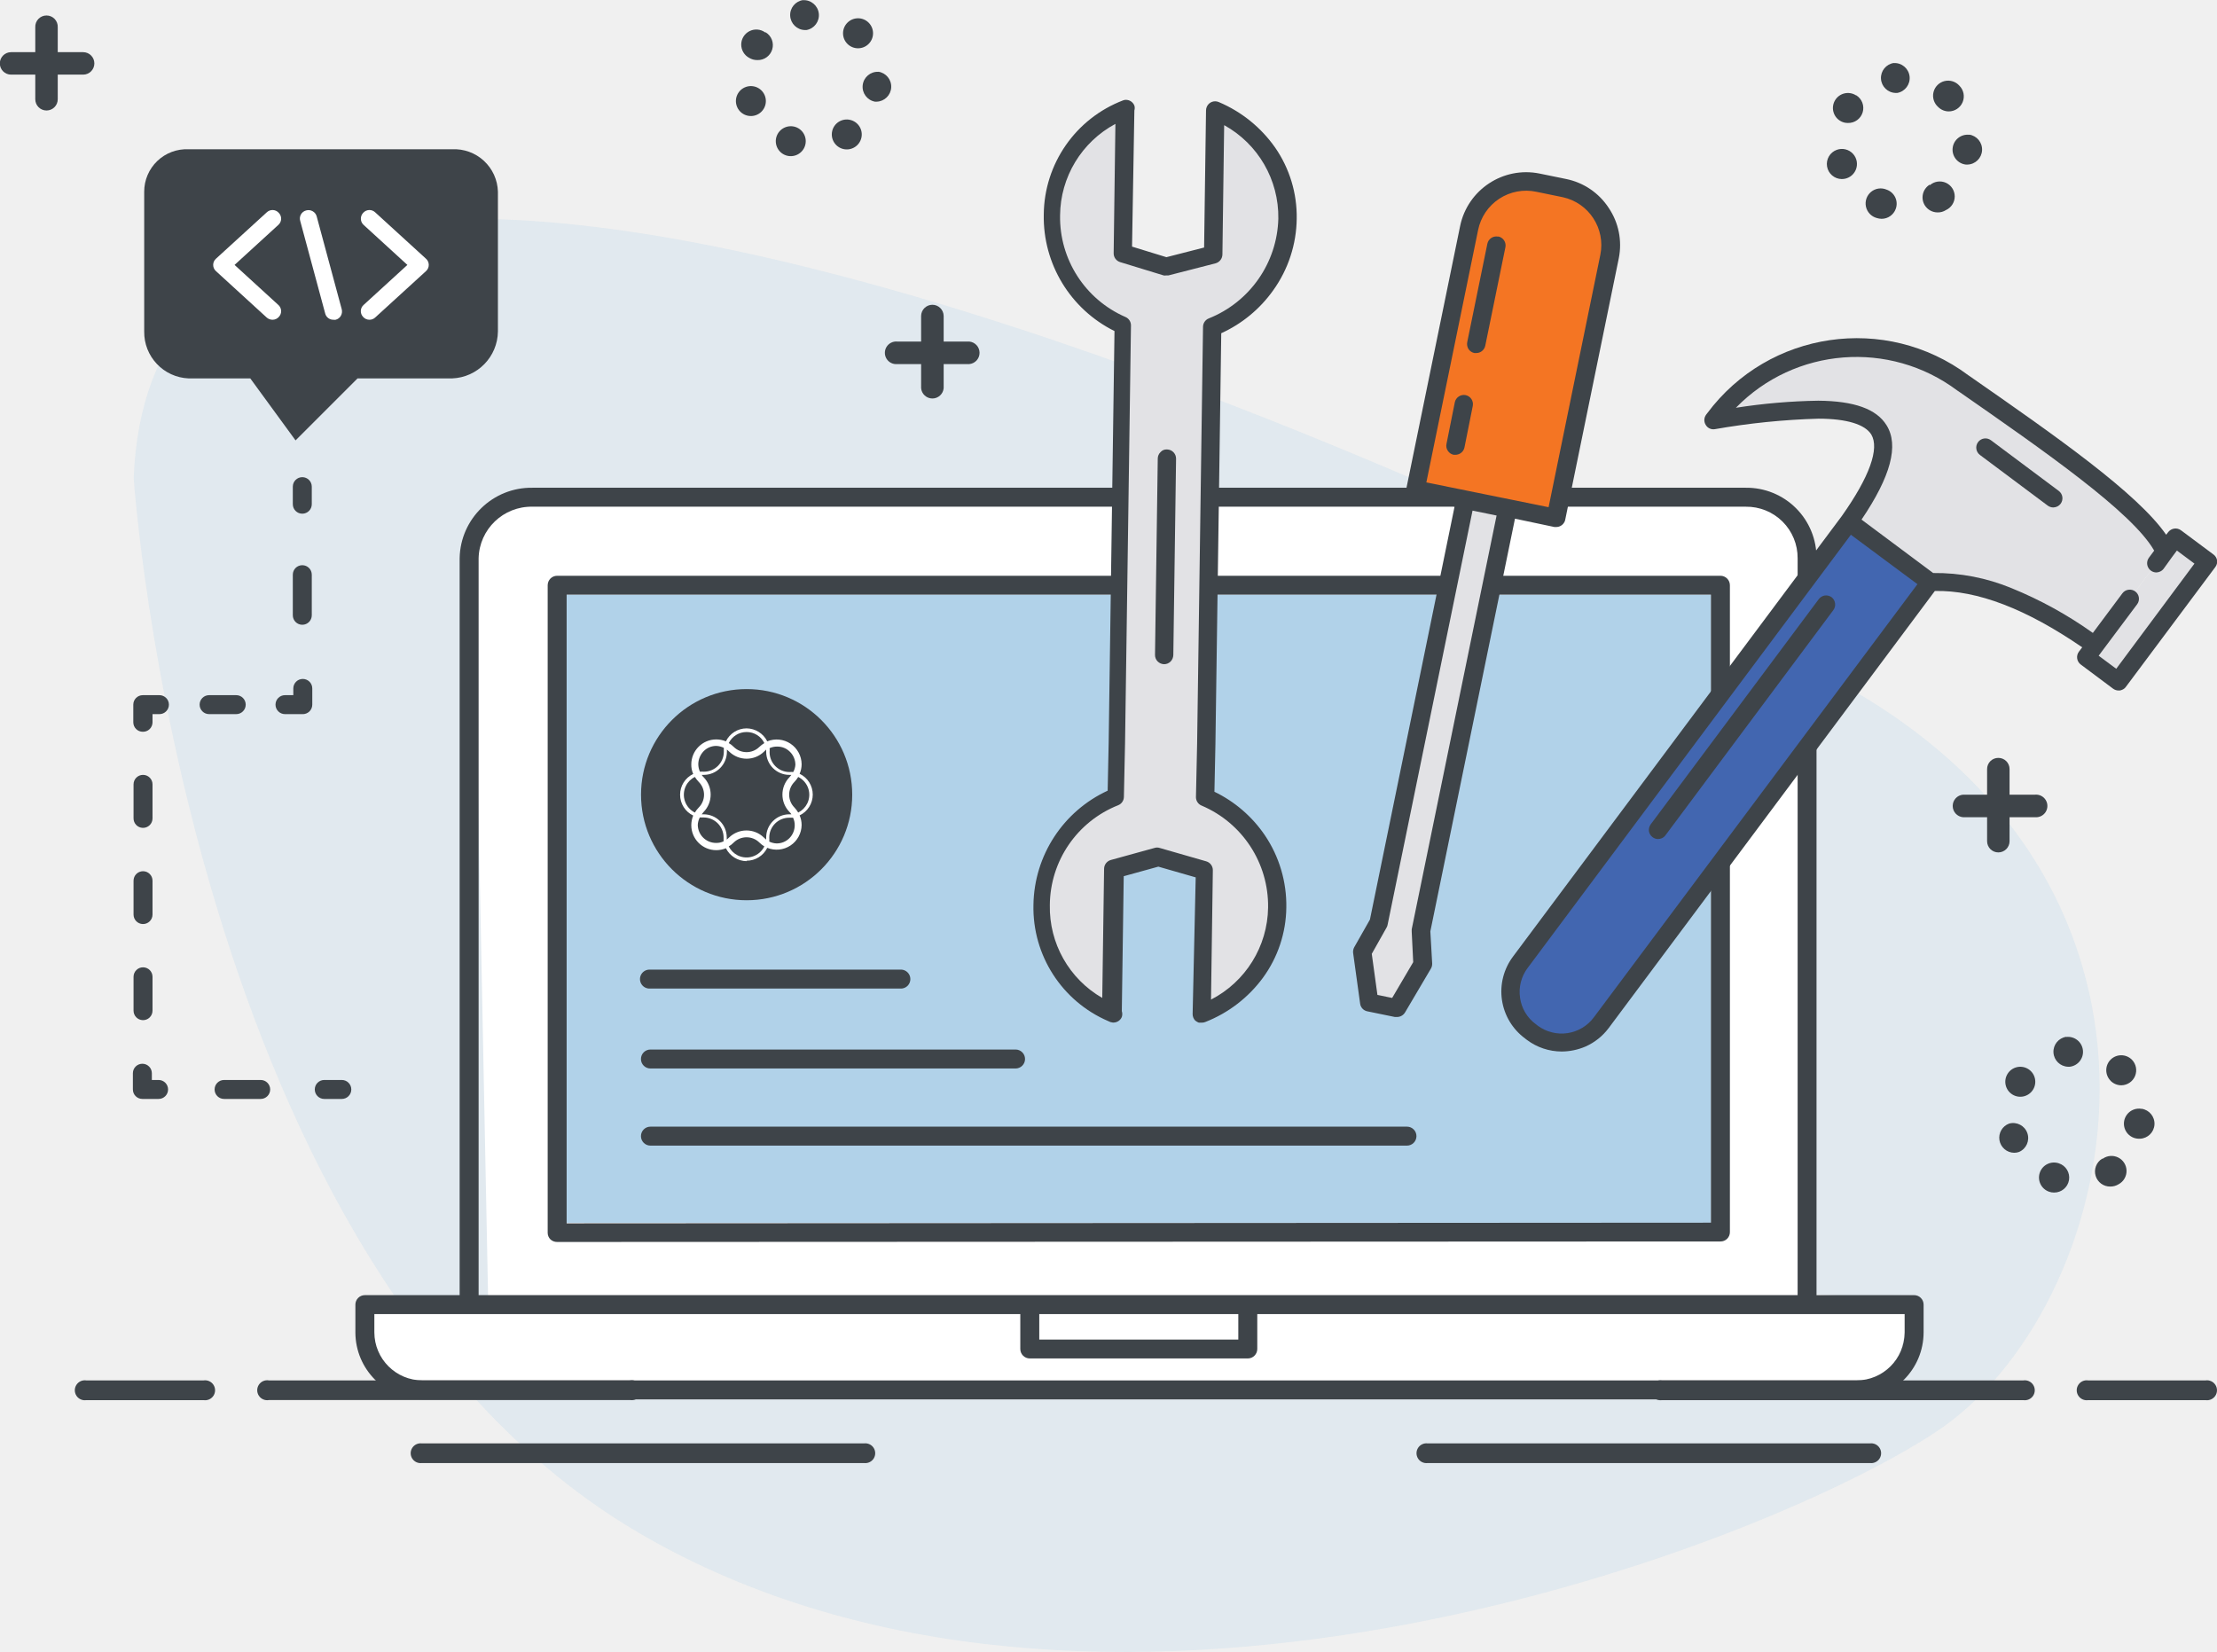
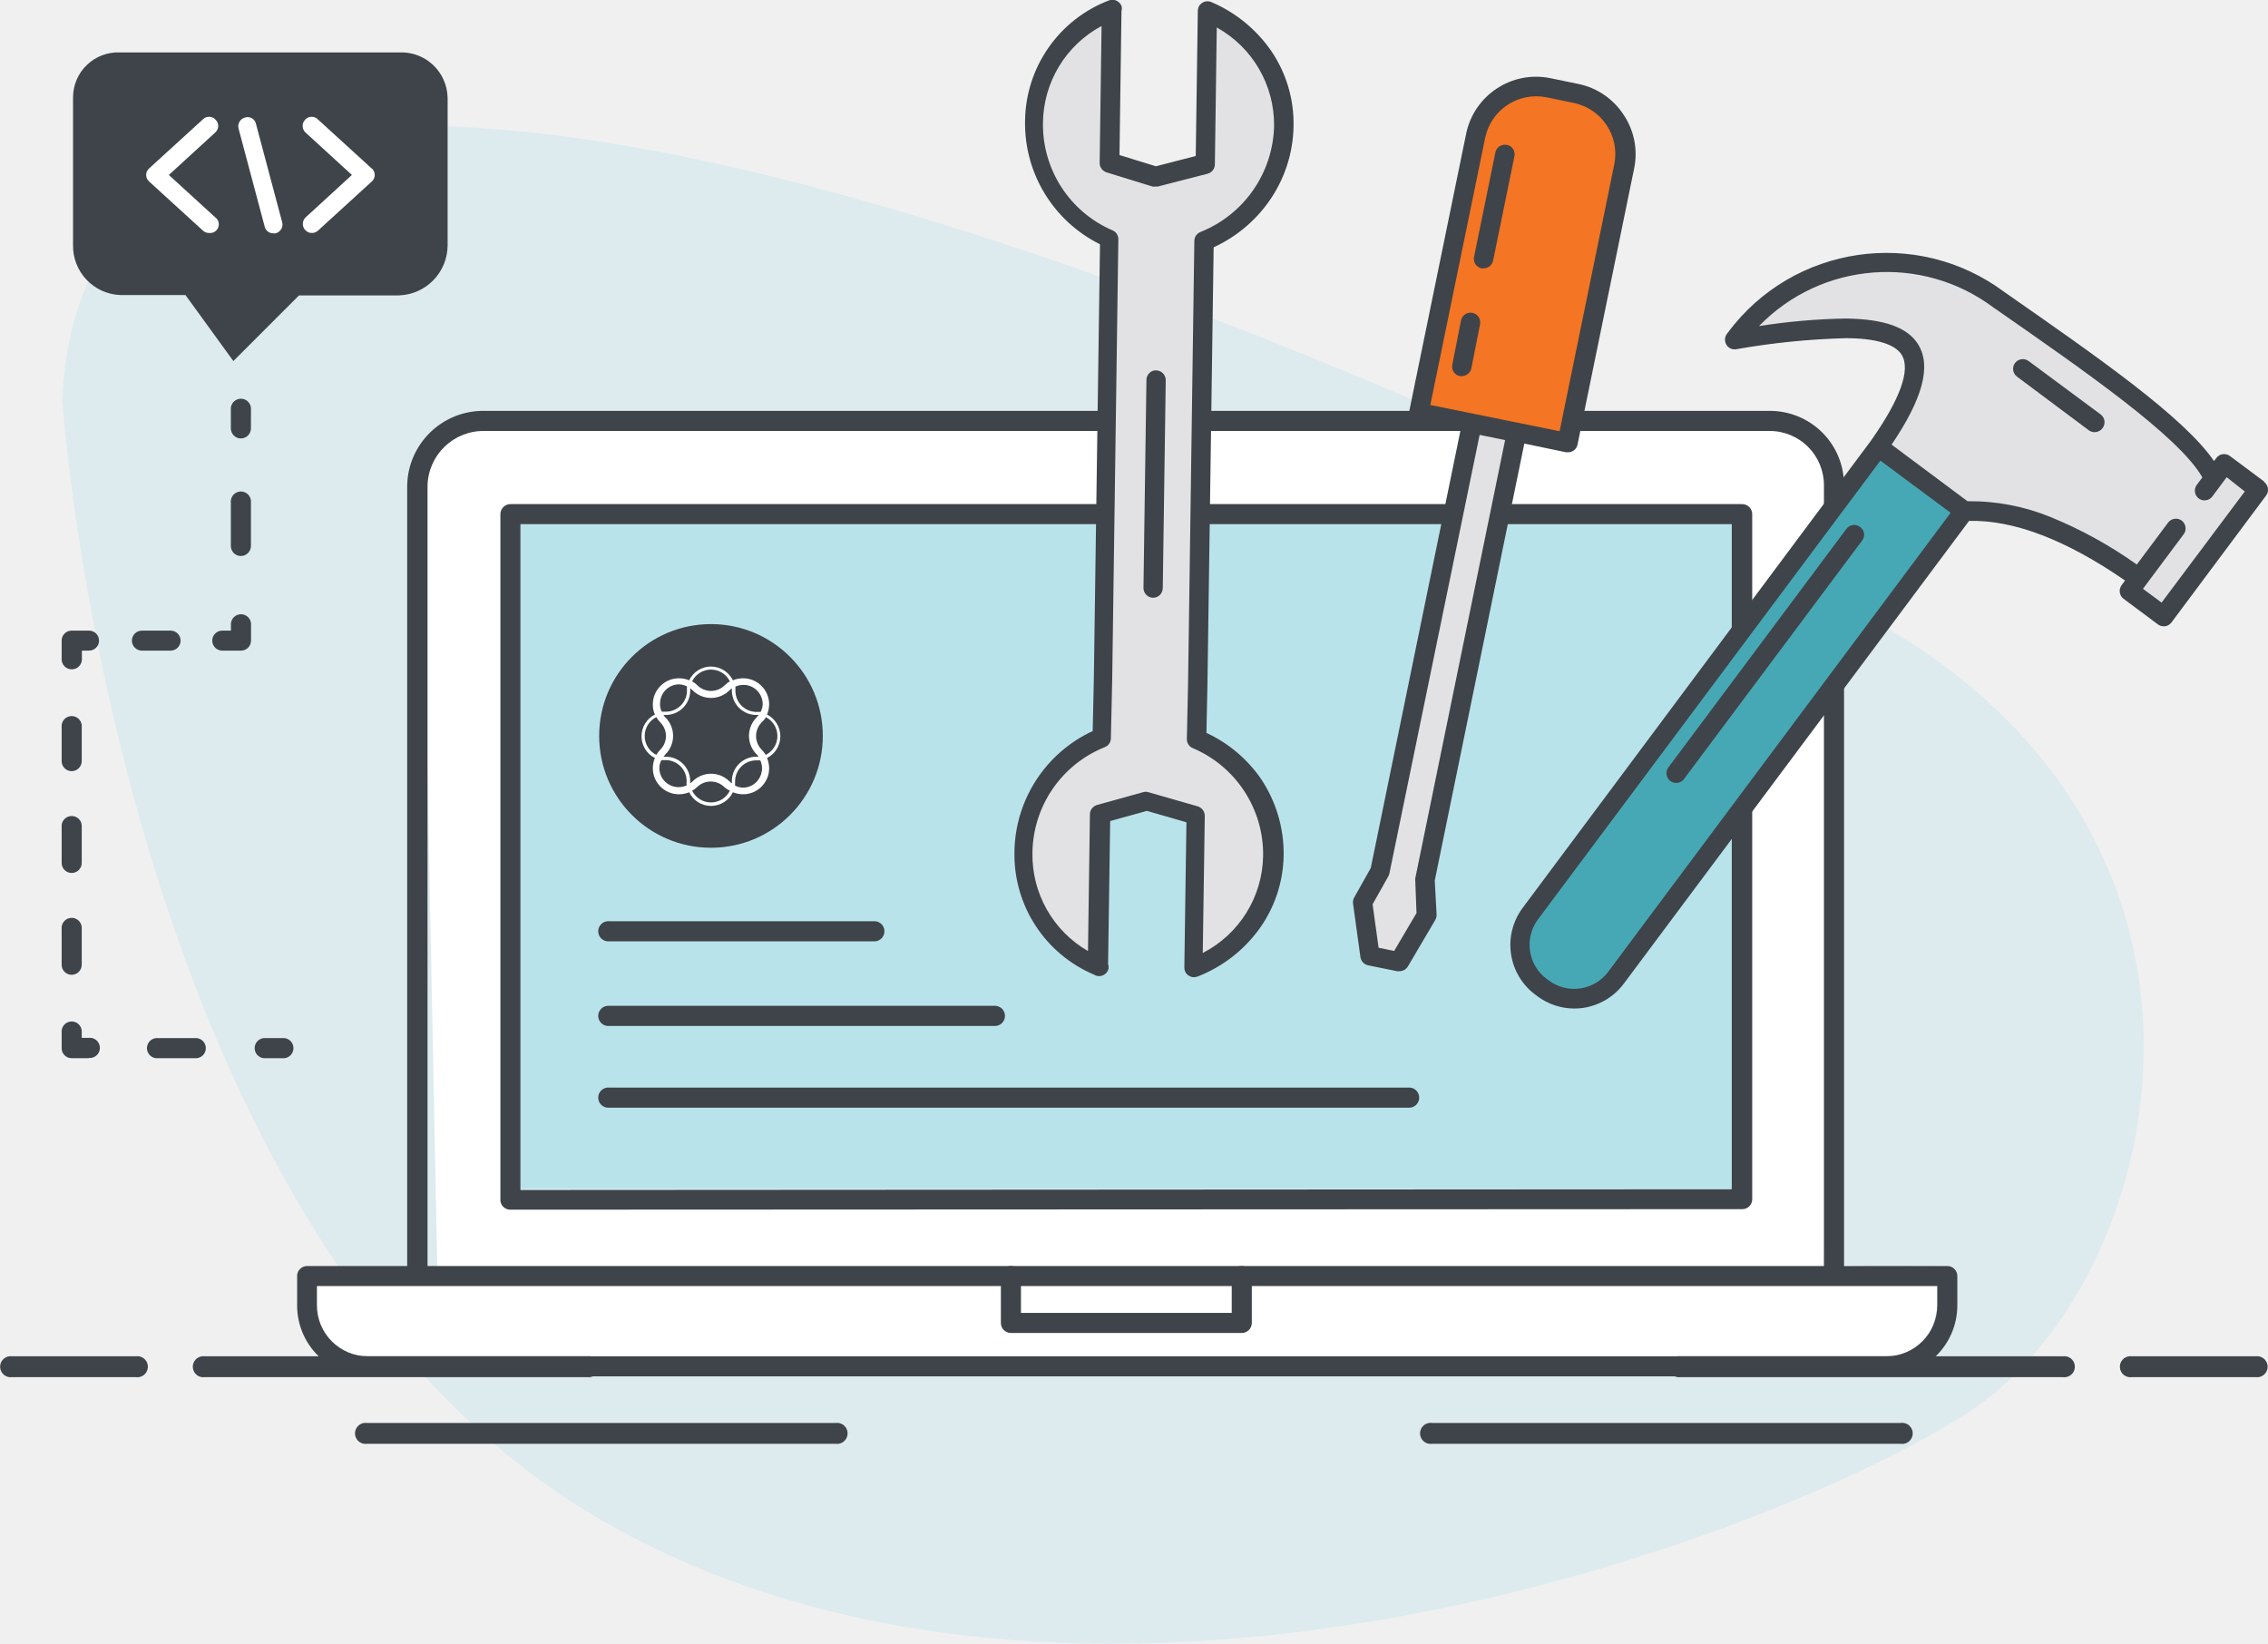
- <svg xmlns="http://www.w3.org/2000/svg" width="266.44" height="198.54" viewBox="0 0 266.44 198.54">
+ <svg xmlns="http://www.w3.org/2000/svg" width="260.84" height="189.03" viewBox="0 0 260.84 189.03">
  <defs>
-     <style>.a{opacity:0.35;}.b,.d{fill:#b1d2e9;}.b{opacity:0.7;isolation:isolate;}.c,.i{fill:#fff;}.e{fill:#3e4449;}.f{fill:#e2e2e5;}.g{fill:#f47523;}.h{fill:#4266b0;}.i{fill-rule:evenodd;}</style>
+     <style>.a{opacity:0.35;}.b{fill:#b9e3eb;}.c,.h{fill:#fff;}.d{fill:#3e4449;}.e{fill:#e2e2e5;}.f{fill:#f47523;}.g{fill:#47a8b5;}.h{fill-rule:evenodd;}</style>
  </defs>
  <g class="a">
-     <path class="b" d="M32.74,108.17S39,203.23,93.6,235.05,227,237.42,249.2,222.92s34.72-65.45-12.32-90.59S35.56,36.69,32.74,108.17Z" transform="translate(-16.67 -50.73)" />
+     <path class="b" d="M26,101.54s6.37,96.33,61.67,128.56,135.21,2.41,157.67-12.29S280.5,151.49,232.83,126,28.83,29.11,26,101.54Z" transform="translate(-18.83 -55.48)" />
  </g>
-   <polygon class="c" points="69.35 60.16 207.9 60.16 213.93 61.1 217.7 63.88 216.04 155.45 222.09 155.78 230.04 155.66 227.94 164.53 224.33 167.1 49.35 167.1 45 163.27 42.72 160.13 42.72 156.8 58.69 157.41 56.85 64.62 59.84 61.1 69.35 60.16" />
-   <rect class="d" x="68.1" y="71.48" width="137.52" height="75.48" />
-   <path class="e" d="M243.4,73.52a1.81,1.81,0,1,0-1.19,3.41,2.09,2.09,0,0,0,.59.1,1.81,1.81,0,0,0,1.71-1.22A1.79,1.79,0,0,0,243.4,73.52Z" transform="translate(-16.67 -50.73)" />
-   <path class="e" d="M237.41,68.74a1.81,1.81,0,0,0,.6,3.51,1.81,1.81,0,1,0-.6-3.51Z" transform="translate(-16.67 -50.73)" />
-   <path class="e" d="M249.61,63.6h0a1.8,1.8,0,0,0,1.26.52,1.81,1.81,0,0,0,1.28-3.09h0v0a1.81,1.81,0,1,0-2.55,2.56Z" transform="translate(-16.67 -50.73)" />
-   <path class="e" d="M239.71,62.18a1.8,1.8,0,1,0-1.91,3.06,1.71,1.71,0,0,0,.95.27,1.8,1.8,0,0,0,1-3.33Z" transform="translate(-16.67 -50.73)" />
-   <path class="e" d="M253.33,66.93a1.8,1.8,0,1,0-.4,3.58l.2,0a1.81,1.81,0,0,0,.2-3.6Z" transform="translate(-16.67 -50.73)" />
-   <path class="e" d="M248.57,72.93a1.8,1.8,0,0,0-.57,2.49,1.82,1.82,0,0,0,1.53.84,1.76,1.76,0,0,0,1-.28,1.8,1.8,0,1,0-1.92-3Z" transform="translate(-16.67 -50.73)" />
-   <path class="e" d="M244.27,58.3a1.81,1.81,0,0,0,.21,3.6h.2a1.81,1.81,0,0,0-.41-3.59Z" transform="translate(-16.67 -50.73)" />
-   <path class="e" d="M108.62,54.62a1.81,1.81,0,1,0-1.92,3.06,1.86,1.86,0,0,0,1,.27,1.8,1.8,0,0,0,1-3.33Z" transform="translate(-16.67 -50.73)" />
-   <path class="e" d="M106.31,61.18a1.8,1.8,0,1,0,2.3,1.1A1.8,1.8,0,0,0,106.31,61.18Z" transform="translate(-16.67 -50.73)" />
-   <path class="e" d="M118.51,56h0a1.8,1.8,0,0,0,2.56-2.54v0h0A1.8,1.8,0,1,0,118.51,56Z" transform="translate(-16.67 -50.73)" />
-   <path class="e" d="M113.18,50.74a1.81,1.81,0,0,0,.2,3.6h.21a1.81,1.81,0,0,0-.41-3.59Z" transform="translate(-16.67 -50.73)" />
-   <path class="e" d="M112.3,66a1.81,1.81,0,0,0-2.3,1.12A1.8,1.8,0,1,0,112.3,66Z" transform="translate(-16.67 -50.73)" />
-   <path class="e" d="M117.47,65.37a1.8,1.8,0,1,0,2.49.56A1.81,1.81,0,0,0,117.47,65.37Z" transform="translate(-16.67 -50.73)" />
-   <path class="e" d="M122.23,59.36a1.81,1.81,0,0,0-.4,3.59h.2a1.81,1.81,0,0,0,.2-3.6Z" transform="translate(-16.67 -50.73)" />
-   <path class="e" d="M260.43,179.22a1.8,1.8,0,1,0-1.92,3.05,1.8,1.8,0,1,0,1.92-3.05Z" transform="translate(-16.67 -50.73)" />
-   <path class="e" d="M258.13,185.77a1.81,1.81,0,0,0,.6,3.51,1.7,1.7,0,0,0,.59-.1,1.81,1.81,0,0,0-1.19-3.41Z" transform="translate(-16.67 -50.73)" />
-   <path class="e" d="M274.05,184a1.81,1.81,0,1,0-.4,3.59h.2a1.81,1.81,0,0,0,.2-3.6Z" transform="translate(-16.67 -50.73)" />
-   <path class="e" d="M270.33,180.64h0a1.82,1.82,0,0,0,1.28.53,1.81,1.81,0,0,0,1.27-3.08h0a1.81,1.81,0,0,0-2.56,0,1.8,1.8,0,0,0,0,2.53Z" transform="translate(-16.67 -50.73)" />
-   <path class="e" d="M269.29,190a1.81,1.81,0,0,0,1,3.34,1.87,1.87,0,0,0,1-.28,1.81,1.81,0,1,0-1.92-3.06Z" transform="translate(-16.67 -50.73)" />
-   <path class="e" d="M265,175.34a1.81,1.81,0,0,0,.21,3.6l.2,0h0a1.8,1.8,0,1,0-.41-3.58Z" transform="translate(-16.67 -50.73)" />
-   <path class="e" d="M264.11,190.55a1.8,1.8,0,0,0-1.18,3.41,1.7,1.7,0,0,0,.59.1,1.8,1.8,0,0,0,.59-3.51Z" transform="translate(-16.67 -50.73)" />
-   <path class="e" d="M128.73,87.36a1.36,1.36,0,0,0-1.36,1.35v8.67a1.36,1.36,0,0,0,2.71,0V88.71A1.36,1.36,0,0,0,128.73,87.36Z" transform="translate(-16.67 -50.73)" />
-   <path class="e" d="M133.15,91.78h-8.66a1.36,1.36,0,1,0,0,2.71h8.66a1.36,1.36,0,0,0,0-2.71Z" transform="translate(-16.67 -50.73)" />
-   <path class="e" d="M22.26,52.59A1.35,1.35,0,0,0,20.91,54v8.66a1.35,1.35,0,1,0,2.7,0V54A1.35,1.35,0,0,0,22.26,52.59Z" transform="translate(-16.67 -50.73)" />
-   <path class="e" d="M26.68,57H18a1.35,1.35,0,0,0,0,2.7h8.66a1.35,1.35,0,1,0,0-2.7Z" transform="translate(-16.67 -50.73)" />
-   <path class="e" d="M256.83,141.82a1.34,1.34,0,0,0-1.35,1.35v8.66a1.35,1.35,0,1,0,2.7,0v-8.66A1.34,1.34,0,0,0,256.83,141.82Z" transform="translate(-16.67 -50.73)" />
-   <path class="e" d="M261.25,146.24h-8.66a1.36,1.36,0,0,0,0,2.71h8.66a1.36,1.36,0,1,0,0-2.71Z" transform="translate(-16.67 -50.73)" />
-   <path class="e" d="M71,68.67H39.33A5.1,5.1,0,0,0,34,73.77V90.56a5.57,5.57,0,0,0,5.34,5.65h7.41l5.44,7.45,7.45-7.45H71a5.72,5.72,0,0,0,5.51-5.65V73.77A5.25,5.25,0,0,0,71,68.67Z" transform="translate(-16.67 -50.73)" />
-   <path class="e" d="M239.78,218.92H67.45a8.07,8.07,0,0,1-8.07-8.06v-3.33a1.14,1.14,0,0,1,1.14-1.14H246.71a1.14,1.14,0,0,1,1.14,1.14v3.33A8.07,8.07,0,0,1,239.78,218.92ZM61.66,208.67v2.19a5.79,5.79,0,0,0,5.79,5.78H239.78a5.79,5.79,0,0,0,5.79-5.78v-2.19Z" transform="translate(-16.67 -50.73)" />
-   <path class="e" d="M166.63,214h-26.2a1.14,1.14,0,0,1-1.14-1.13v-5.21a1.14,1.14,0,1,1,2.28,0v4.07h23.92v-4.07a1.14,1.14,0,1,1,2.28,0v5.21A1.14,1.14,0,0,1,166.63,214Z" transform="translate(-16.67 -50.73)" />
-   <path class="e" d="M73.05,208.14A1.14,1.14,0,0,1,71.91,207V117.83a8.63,8.63,0,0,1,8.76-8.48h145.8a8.41,8.41,0,0,1,8.51,8.48v88.35a1.14,1.14,0,1,1-2.27,0V117.83a6.15,6.15,0,0,0-6.24-6.2H80.67a6.35,6.35,0,0,0-6.48,6.2V207A1.14,1.14,0,0,1,73.05,208.14Z" transform="translate(-16.67 -50.73)" />
-   <path class="e" d="M83.63,200a1.16,1.16,0,0,1-.81-.31,1.11,1.11,0,0,1-.33-.79V121.07a1.14,1.14,0,0,1,1.14-1.14h139.8a1.14,1.14,0,0,1,1.14,1.14v77.75a1.12,1.12,0,0,1-1.14,1.12L83.63,200Zm1.14-77.8v75.56l137.52-.08V122.2Z" transform="translate(-16.67 -50.73)" />
-   <path class="c" d="M67.85,81.81l-6.09-5.56a1,1,0,0,0-1.45.07,1,1,0,0,0-.27.74,1,1,0,0,0,.34.71l5.25,4.8-5.25,4.8a1,1,0,0,0-.07,1.45,1,1,0,0,0,.76.34,1,1,0,0,0,.69-.27l6.09-5.56a1,1,0,0,0,0-1.52Z" transform="translate(-16.67 -50.73)" />
-   <path class="c" d="M50.18,76.32a1,1,0,0,0-1.45-.07l-6.09,5.56a1,1,0,0,0,0,1.52l6.08,5.56a1.06,1.06,0,0,0,.7.27,1,1,0,0,0,.76-.34,1,1,0,0,0-.07-1.45l-5.25-4.8,5.25-4.8A1,1,0,0,0,50.18,76.32Z" transform="translate(-16.67 -50.73)" />
-   <path class="c" d="M54.73,76.74a1,1,0,0,0-.48-.62,1,1,0,0,0-.78-.1,1,1,0,0,0-.72,1.26l3,11.12a1,1,0,0,0,1,.76.75.75,0,0,0,.26,0,1,1,0,0,0,.63-.48,1.06,1.06,0,0,0,.1-.78Z" transform="translate(-16.67 -50.73)" />
-   <path class="e" d="M57.75,182.81H55.64a1.14,1.14,0,1,1,0-2.28h2.11a1.14,1.14,0,1,1,0,2.28Z" transform="translate(-16.67 -50.73)" />
-   <path class="e" d="M48,182.81h-4.4a1.14,1.14,0,0,1,0-2.28H48a1.14,1.14,0,0,1,0,2.28Z" transform="translate(-16.67 -50.73)" />
-   <path class="e" d="M35.78,182.81h-2a1.14,1.14,0,0,1-1.14-1.14v-1.95a1.14,1.14,0,0,1,2.28,0v.81h.81a1.14,1.14,0,0,1,0,2.28Z" transform="translate(-16.67 -50.73)" />
-   <path class="e" d="M33.83,150.23A1.14,1.14,0,0,0,35,149.09V145a1.14,1.14,0,1,0-2.28,0v4.07A1.14,1.14,0,0,0,33.83,150.23Z" transform="translate(-16.67 -50.73)" />
-   <path class="e" d="M33.83,173.34A1.14,1.14,0,0,0,35,172.2v-4.07a1.14,1.14,0,0,0-2.28,0v4.07A1.14,1.14,0,0,0,33.83,173.34Z" transform="translate(-16.67 -50.73)" />
-   <path class="e" d="M33.83,161.79A1.14,1.14,0,0,0,35,160.65v-4.07a1.14,1.14,0,1,0-2.28,0v4.07A1.14,1.14,0,0,0,33.83,161.79Z" transform="translate(-16.67 -50.73)" />
-   <path class="e" d="M33.83,138.68a1.14,1.14,0,0,1-1.14-1.14v-2.12a1.14,1.14,0,0,1,1.14-1.14h2a1.14,1.14,0,1,1,0,2.28H35v1A1.14,1.14,0,0,1,33.83,138.68Z" transform="translate(-16.67 -50.73)" />
-   <path class="e" d="M45.06,136.56H41.8a1.14,1.14,0,1,1,0-2.28h3.26a1.14,1.14,0,1,1,0,2.28Z" transform="translate(-16.67 -50.73)" />
-   <path class="e" d="M53,136.56H50.92a1.14,1.14,0,1,1,0-2.28h1v-.81a1.14,1.14,0,0,1,2.28,0v1.95A1.14,1.14,0,0,1,53,136.56Z" transform="translate(-16.67 -50.73)" />
-   <path class="e" d="M53,125.82a1.14,1.14,0,0,1-1.14-1.14V119.8a1.14,1.14,0,1,1,2.28,0v4.88A1.14,1.14,0,0,1,53,125.82Z" transform="translate(-16.67 -50.73)" />
-   <path class="e" d="M53,112.47a1.14,1.14,0,0,1-1.14-1.14v-2.11a1.14,1.14,0,0,1,2.28,0v2.11A1.14,1.14,0,0,1,53,112.47Z" transform="translate(-16.67 -50.73)" />
-   <polygon class="f" points="133.5 121.73 133.5 121.7 133.5 121.7 133.5 121.73" />
-   <path class="f" d="M150.25,172.46l-.05-1.81,0,1.78Z" transform="translate(-16.67 -50.73)" />
-   <polygon class="f" points="133.5 121.7 133.5 121.7 133.53 119.92 133.24 110.56 133.5 121.7" />
-   <path class="f" d="M171.38,77a14,14,0,0,0-8.7-13h0l-.25,17.32-5.64,1.45-5.22-1.61.24-17.3a13.77,13.77,0,0,0-8.87,12.73,14.17,14.17,0,0,0,8.51,13.23L150.73,140h.05l-.15,6.51a14.21,14.21,0,0,0-8.91,13,13.76,13.76,0,0,0,8.45,13l-.26-11.14.29,9.36.21-15.52,5.27-1.45,5.6,1.61L161,172.62h.09a14,14,0,0,0,9-12.75,14.3,14.3,0,0,0-8.66-13.29l.14-6.45h0L162.3,90A14.34,14.34,0,0,0,171.38,77Z" transform="translate(-16.67 -50.73)" />
-   <path class="f" d="M151.8,63.82v0l.06,0Z" transform="translate(-16.67 -50.73)" />
-   <path class="e" d="M162.62,145.89l.12-5.71v0l.7-49.4a15.58,15.58,0,0,0,6.24-5.15A15.07,15.07,0,0,0,172.51,77a14.59,14.59,0,0,0-2.59-8.53A15.76,15.76,0,0,0,163.15,63a1.09,1.09,0,0,0-1.45.57,1.11,1.11,0,0,0-.09.43h0l-.23,16.48-4.53,1.16-4.13-1.27L153,64a1,1,0,0,0,0-.58,1.09,1.09,0,0,0-1-.69h0a.83.83,0,0,0-.35.06h0l0,0a14.82,14.82,0,0,0-9.54,13.73,15.3,15.3,0,0,0,8.5,14l-.7,49.46h0l-.12,5.78a15.36,15.36,0,0,0-8.92,13.7,14.84,14.84,0,0,0,9,14,1.31,1.31,0,0,0,.54.17h.08a1.09,1.09,0,0,0,1-.67,1.13,1.13,0,0,0,0-.7l.23-16.22,4.16-1.15,4.49,1.29L160,172.6a1.14,1.14,0,0,0,.31.79l.19.13h0a1.15,1.15,0,0,0,.25.12.8.8,0,0,0,.21,0l.11,0h.05a1,1,0,0,0,.41-.08,15.71,15.71,0,0,0,6.91-5.3,14.57,14.57,0,0,0,2.82-8.45,15.08,15.08,0,0,0-2.57-8.68A15.43,15.43,0,0,0,162.62,145.89Zm-.41,25,.22-15.57a1.1,1.1,0,0,0-.8-1.07l-5.6-1.61a1,1,0,0,0-.6,0l-5.26,1.45a1.11,1.11,0,0,0-.81,1.05l-.22,15.53a12.57,12.57,0,0,1-6.3-11.16,13,13,0,0,1,8.21-12,1.09,1.09,0,0,0,.69-1l.14-6.5v0h0l.71-50.18a1.09,1.09,0,0,0-.66-1,13.08,13.08,0,0,1-7.86-12.21,12.59,12.59,0,0,1,6.65-11l-.21,15.54a1.1,1.1,0,0,0,.77,1.07l5.23,1.6a.7.7,0,0,0,.32,0,1.18,1.18,0,0,0,.27,0l5.65-1.45a1.12,1.12,0,0,0,.83-1.06l.21-15.55A12.61,12.61,0,0,1,170.3,77a13.28,13.28,0,0,1-8.36,12,1.1,1.1,0,0,0-.69,1l-.71,50.12h0l-.14,6.43a1.1,1.1,0,0,0,.67,1,13.1,13.1,0,0,1,8,12.25A12.64,12.64,0,0,1,162.21,170.87Z" transform="translate(-16.67 -50.73)" />
-   <path class="e" d="M156.93,104.75h0a.94.94,0,0,0-.78.31,1.08,1.08,0,0,0-.34.77l-.33,23.61a1.09,1.09,0,0,0,.31.78,1.14,1.14,0,0,0,.78.34h0a1.11,1.11,0,0,0,.77-.31,1.16,1.16,0,0,0,.34-.78l.33-23.61A1.1,1.1,0,0,0,156.93,104.75Z" transform="translate(-16.67 -50.73)" />
-   <path class="g" d="M201.43,72.67a7,7,0,0,0-8.25,5.44l-6.44,31.43L203.6,113,210,81.57a7,7,0,0,0-5.44-8.25Z" transform="translate(-16.67 -50.73)" />
-   <polygon class="f" points="165.64 110.91 163.67 114.39 164.5 120.47 167.82 121.15 170.92 115.88 170.7 111.89 181.09 61.2 176.04 60.16 165.64 110.91" />
-   <path class="e" d="M210,75.71a8,8,0,0,0-5.13-3.47l-3.17-.65a8.11,8.11,0,0,0-9.55,6.3l-6.44,31.43a1,1,0,0,0,.16.82,1.09,1.09,0,0,0,.69.48l4.92,1-10.17,49.63-1.89,3.33a1.17,1.17,0,0,0-.13.69l.84,6.08a1.08,1.08,0,0,0,.87.93l3.31.68a.78.78,0,0,0,.22,0,1.13,1.13,0,0,0,1-.55l3.11-5.27a1.12,1.12,0,0,0,.15-.62l-.22-3.85,10.17-49.6,4.74,1,.23,0a1.1,1.1,0,0,0,.92-.51.85.85,0,0,0,.15-.37l6.44-31.43A8,8,0,0,0,210,75.71Zm-21.91,33,6.22-30.34a5.89,5.89,0,0,1,7-4.59l3.17.65A5.89,5.89,0,0,1,209,81.35l-6.22,30.34Zm-1.58,57.66-2.53,4.3-1.77-.36-.68-4.94,1.78-3.16a1,1,0,0,0,.12-.32l10.21-49.79,2.89.59-10.2,49.73a2.83,2.83,0,0,0,0,.29Z" transform="translate(-16.67 -50.73)" />
-   <path class="e" d="M196.72,79.17a1.1,1.1,0,0,0-1.3.86L193,91.86a1.15,1.15,0,0,0,.16.83,1.1,1.1,0,0,0,.7.47.86.86,0,0,0,.22,0,1.09,1.09,0,0,0,.93-.5,1.06,1.06,0,0,0,.16-.38l2.42-11.83a1.1,1.1,0,0,0-.86-1.3Z" transform="translate(-16.67 -50.73)" />
-   <path class="e" d="M192.82,98.22a1.1,1.1,0,0,0-.83.16,1.09,1.09,0,0,0-.48.7l-1,5a1.06,1.06,0,0,0,.16.83,1.09,1.09,0,0,0,.7.48l.22,0a1.13,1.13,0,0,0,.93-.51,1.2,1.2,0,0,0,.15-.37l1-5A1.11,1.11,0,0,0,192.82,98.22Z" transform="translate(-16.67 -50.73)" />
-   <path class="h" d="M199.37,166.39a5.93,5.93,0,0,0,1.21,8.3l.23.18a5.94,5.94,0,0,0,8.3-1.21l39.52-53-9.74-7.27Z" transform="translate(-16.67 -50.73)" />
-   <path class="f" d="M222.71,101.09l-.13.17c14.59-2.27,27.2-3.17,16.31,12.17l9.74,7.27c5.93-.33,12.59,2.42,19.83,7.61L276.88,117c-2.16-4.87-13.27-12.58-24.34-20.27A21.31,21.31,0,0,0,222.71,101.09Z" transform="translate(-16.67 -50.73)" />
-   <polygon class="f" points="260.19 66.33 251.8 77.57 250.71 79.03 254.59 81.92 265.34 67.52 261.46 64.62 260.19 66.33" />
-   <path class="e" d="M282.67,117.36l-3.88-2.89h0a1.1,1.1,0,0,0-.82-.21,1.13,1.13,0,0,0-.73.43L277,115c-3.46-5-13.26-11.86-23.6-19.05l-.19-.13a22.41,22.41,0,0,0-31.36,4.57l-.13.17a1.09,1.09,0,0,0-.06,1.23,1.06,1.06,0,0,0,1.11.52,86.11,86.11,0,0,1,12.44-1.26c3.4,0,5.6.69,6.35,1.9,1,1.68-.19,5.07-3.54,9.8l-39.51,52.94a7,7,0,0,0,1.43,9.84l.23.18a7,7,0,0,0,4.19,1.4,7.38,7.38,0,0,0,2.86-.6,7.06,7.06,0,0,0,2.79-2.23l39.19-52.52c5.08-.12,11,2.16,17.71,6.77l-.4.53a1.1,1.1,0,0,0,.23,1.54l3.88,2.9a1.11,1.11,0,0,0,.66.22h.15a1.4,1.4,0,0,0,.29-.09,1,1,0,0,0,.44-.35l10.75-14.4a1.1,1.1,0,0,0,.21-.82A1.13,1.13,0,0,0,282.67,117.36ZM208.22,173a4.82,4.82,0,0,1-6.75,1l-.23-.18a4.73,4.73,0,0,1-1.89-3.17,4.79,4.79,0,0,1,.91-3.58L239.11,115l8,5.94ZM271,131.11l-2.11-1.57.43-.58h0l4.19-5.6a1.1,1.1,0,0,0-.23-1.55,1.1,1.1,0,0,0-.81-.2,1.07,1.07,0,0,0-.73.43l-3.55,4.76a48,48,0,0,0-9.77-5.38A23.93,23.93,0,0,0,249,119.6l-8.61-6.42c3.51-5.19,4.52-8.93,3-11.35-1.2-1.94-3.88-2.91-8.2-2.94a70.84,70.84,0,0,0-9.9.85,20.23,20.23,0,0,1,26.6-2.08l.21.14c10.25,7.13,20.84,14.5,23.46,19.11l-.63.85a1.11,1.11,0,0,0,.89,1.77,1.13,1.13,0,0,0,.44-.1,1.09,1.09,0,0,0,.44-.35l1-1.39h0l.59-.79,2.11,1.57Z" transform="translate(-16.67 -50.73)" />
-   <path class="e" d="M236.8,122.51a1.18,1.18,0,0,0-.82-.21,1.14,1.14,0,0,0-.73.44l-20.2,27.07a1.15,1.15,0,0,0-.21.82,1.1,1.1,0,0,0,.44.72,1.05,1.05,0,0,0,.66.22,1.12,1.12,0,0,0,.44-.09,1.09,1.09,0,0,0,.44-.35L237,124.06a1.1,1.1,0,0,0,.21-.82A1.13,1.13,0,0,0,236.8,122.51Z" transform="translate(-16.67 -50.73)" />
-   <path class="e" d="M264.09,109.73l-8.15-6.09a1.1,1.1,0,1,0-1.32,1.77l8.15,6.09a1.14,1.14,0,0,0,.66.22,1.22,1.22,0,0,0,.45-.1,1.14,1.14,0,0,0,.44-.35A1.1,1.1,0,0,0,264.09,109.73Z" transform="translate(-16.67 -50.73)" />
-   <path class="e" d="M92.35,216.64H49A1.2,1.2,0,1,0,49,219h43.4a1.2,1.2,0,1,0,0-2.37Z" transform="translate(-16.67 -50.73)" />
-   <path class="e" d="M41.13,216.64H27.05a1.2,1.2,0,1,0,0,2.37H41.13a1.2,1.2,0,1,0,0-2.37Z" transform="translate(-16.67 -50.73)" />
-   <path class="e" d="M120.51,224.21H67.37a1.19,1.19,0,1,0,0,2.36h53.14a1.19,1.19,0,1,0,0-2.36Z" transform="translate(-16.67 -50.73)" />
-   <path class="e" d="M216.42,216.64h43.4a1.2,1.2,0,1,1,0,2.37h-43.4a1.2,1.2,0,1,1,0-2.37Z" transform="translate(-16.67 -50.73)" />
-   <path class="e" d="M267.64,216.64h14.08a1.2,1.2,0,1,1,0,2.37H267.64a1.2,1.2,0,1,1,0-2.37Z" transform="translate(-16.67 -50.73)" />
-   <path class="e" d="M188.25,224.21H241.4a1.19,1.19,0,1,1,0,2.36H188.25a1.19,1.19,0,1,1,0-2.36Z" transform="translate(-16.67 -50.73)" />
-   <path class="e" d="M124.83,169.54h-30a1.14,1.14,0,1,1,0-2.27h30a1.14,1.14,0,1,1,0,2.27Z" transform="translate(-16.67 -50.73)" />
-   <path class="e" d="M138.72,179.15H94.84a1.14,1.14,0,1,1,0-2.28h43.88a1.14,1.14,0,1,1,0,2.28Z" transform="translate(-16.67 -50.73)" />
-   <path class="e" d="M185.76,188.42H94.84a1.14,1.14,0,0,1,0-2.28h90.92a1.14,1.14,0,0,1,0,2.28Z" transform="translate(-16.67 -50.73)" />
-   <circle class="e" cx="89.73" cy="95.51" r="12.69" />
-   <path class="i" d="M106.39,138.71a2.37,2.37,0,0,1,2.14,1.33,3.68,3.68,0,0,0-.59.45,2.2,2.2,0,0,1-3.1,0,2.37,2.37,0,0,0-.59-.45A2.38,2.38,0,0,1,106.39,138.71Zm2.36,2.11a2.28,2.28,0,0,1,0,.26,2.78,2.78,0,0,0,2.78,2.78h.25a2,2,0,0,1-.22.27,3,3,0,0,0,0,4.2h0a1.13,1.13,0,0,1,.22.27h-.25a2.78,2.78,0,0,0-2.78,2.78,2.28,2.28,0,0,1,0,.26,2.91,2.91,0,0,1-.27-.24,3,3,0,0,0-4.2,0h0a2.91,2.91,0,0,1-.27.24,2.28,2.28,0,0,1,0-.26,2.78,2.78,0,0,0-2.77-2.78H101a2,2,0,0,1,.22-.27,3,3,0,0,0,0-4.2h0a1.13,1.13,0,0,1-.22-.27h.26a2.78,2.78,0,0,0,2.77-2.78,2.28,2.28,0,0,1,0-.26l.27.24a3,3,0,0,0,4.2,0h0Zm3.85,3.29a2.38,2.38,0,0,1,1.08,3.2,2.45,2.45,0,0,1-1.08,1.08,3.36,3.36,0,0,0-.45-.6,2.19,2.19,0,0,1,0-3.09A3.18,3.18,0,0,0,112.6,144.11Zm-4.07,8.35a2.39,2.39,0,0,1-3.2,1.08,2.45,2.45,0,0,1-1.08-1.08,2.67,2.67,0,0,0,.59-.46,2.2,2.2,0,0,1,3.1,0A3.23,3.23,0,0,0,108.53,152.46Zm-8.35-4.07a2.4,2.4,0,0,1-1.08-3.2,2.35,2.35,0,0,1,1.08-1.08,3.74,3.74,0,0,0,.46.59,2.18,2.18,0,0,1,0,3.09A3,3,0,0,0,100.18,148.39Zm6.21,5.79a2.77,2.77,0,0,0,2.49-1.55,3,3,0,0,0,4.13-2.74,2.9,2.9,0,0,0-.24-1.16,2.77,2.77,0,0,0,0-5,2.86,2.86,0,0,0,.24-1.15,3,3,0,0,0-4.13-2.75,2.82,2.82,0,0,0-2.49-1.56,2.77,2.77,0,0,0-2.48,1.56,3.08,3.08,0,0,0-1.16-.23,3,3,0,0,0-3,3,2.69,2.69,0,0,0,.23,1.15,2.77,2.77,0,0,0,0,5,3.08,3.08,0,0,0-.23,1.16,3,3,0,0,0,3,3,3.08,3.08,0,0,0,1.16-.23,2.81,2.81,0,0,0,2.48,1.55Zm2.73-2.3a2.59,2.59,0,0,0,0-.48,2.39,2.39,0,0,1,2.38-2.39,3.64,3.64,0,0,0,.48,0,2,2,0,0,1,.2.91,2.21,2.21,0,0,1-.64,1.55,2.14,2.14,0,0,1-1.55.63A2.22,2.22,0,0,1,109.12,151.88Zm2.9-8.36a2.45,2.45,0,0,0-.48,0,2.39,2.39,0,0,1-2.38-2.39,2.59,2.59,0,0,0,0-.48,2.07,2.07,0,0,1,.91-.19,2.11,2.11,0,0,1,1.55.64,2.2,2.2,0,0,1,.64,1.55A2.08,2.08,0,0,1,112,143.52Zm-8.36-2.91a3.87,3.87,0,0,0,0,.48,2.4,2.4,0,0,1-2.39,2.39,2.59,2.59,0,0,0-.48,0,2.23,2.23,0,0,1-.2-.91,2.28,2.28,0,0,1,.64-1.55,2.11,2.11,0,0,1,1.55-.64A2.32,2.32,0,0,1,103.66,140.61Zm-2.9,8.37a3.87,3.87,0,0,0,.48,0,2.4,2.4,0,0,1,2.39,2.39,3.87,3.87,0,0,0,0,.48,2,2,0,0,1-.91.19,2.19,2.19,0,0,1-2.19-2.17h0A2.16,2.16,0,0,1,100.76,149Z" transform="translate(-16.67 -50.73)" />
+   <polygon class="c" points="61.12 48.81 201.52 48.81 207.63 49.76 211.44 52.58 209.76 145.37 215.89 145.7 223.95 145.58 221.82 154.57 218.16 157.17 40.85 157.17 36.44 153.29 34.13 150.11 34.13 146.74 50.32 147.35 48.46 53.33 51.48 49.76 61.12 48.81" />
+   <rect class="b" x="59.86" y="60.27" width="139.35" height="76.48" />
+   <path class="d" d="M64.73,61.51H32.65a5.18,5.18,0,0,0-5.42,5.17v17a5.66,5.66,0,0,0,5.42,5.73h7.51L45.67,97l7.55-7.55H64.73a5.79,5.79,0,0,0,5.58-5.73v-17A5.32,5.32,0,0,0,64.73,61.51Z" transform="translate(-18.83 -55.48)" />
+   <path class="d" d="M235.77,213.76H61.14A8.17,8.17,0,0,1,53,205.59v-3.37a1.15,1.15,0,0,1,1.15-1.15H242.78a1.15,1.15,0,0,1,1.16,1.15v3.37A8.18,8.18,0,0,1,235.77,213.76ZM55.28,203.37v2.22a5.86,5.86,0,0,0,5.86,5.86H235.77a5.86,5.86,0,0,0,5.86-5.86v-2.22Z" transform="translate(-18.83 -55.48)" />
+   <path class="d" d="M161.64,208.77H135.09a1.15,1.15,0,0,1-1.15-1.15v-5.28a1.16,1.16,0,1,1,2.31,0v4.12h24.24v-4.12a1.16,1.16,0,1,1,2.31,0v5.28A1.16,1.16,0,0,1,161.64,208.77Z" transform="translate(-18.83 -55.48)" />
+   <path class="d" d="M66.82,202.83a1.15,1.15,0,0,1-1.16-1.15V111.33a8.75,8.75,0,0,1,8.88-8.6H222.28a8.52,8.52,0,0,1,8.63,8.6v89.52a1.16,1.16,0,1,1-2.31,0V111.33a6.24,6.24,0,0,0-6.32-6.29H74.54A6.44,6.44,0,0,0,68,111.33v90.35A1.15,1.15,0,0,1,66.82,202.83Z" transform="translate(-18.83 -55.48)" />
+   <path class="d" d="M77.54,194.59a1.13,1.13,0,0,1-.82-.32,1.07,1.07,0,0,1-.34-.79V114.6a1.16,1.16,0,0,1,1.16-1.15H219.2a1.16,1.16,0,0,1,1.15,1.15v78.8a1.13,1.13,0,0,1-1.15,1.13l-141.66.06Zm1.15-78.83v76.56L218,192.24V115.76Z" transform="translate(-18.83 -55.48)" />
+   <path class="c" d="M61.55,74.83,55.38,69.2a1,1,0,0,0-1.47.06,1,1,0,0,0-.27.75,1,1,0,0,0,.34.72L59.3,75.6,54,80.46a1,1,0,0,0-.34.72,1,1,0,0,0,.27.75,1,1,0,0,0,.77.34,1,1,0,0,0,.7-.27l6.17-5.63a1,1,0,0,0,0-1.54Z" transform="translate(-18.83 -55.48)" />
+   <path class="c" d="M43.64,69.26a1,1,0,0,0-1.47-.06L36,74.83a1,1,0,0,0,0,1.54L42.17,82a1,1,0,0,0,.7.27,1,1,0,0,0,.7-1.81L38.25,75.6l5.32-4.87A1,1,0,0,0,43.64,69.26Z" transform="translate(-18.83 -55.48)" />
+   <path class="c" d="M48.26,69.69a1,1,0,0,0-.49-.63A1,1,0,0,0,47,69a1,1,0,0,0-.63.49,1,1,0,0,0-.1.79l3,11.26a1,1,0,0,0,1,.77,1.27,1.27,0,0,0,.28,0,1.1,1.1,0,0,0,.63-.49,1,1,0,0,0,.1-.79Z" transform="translate(-18.83 -55.48)" />
+   <path class="d" d="M51.31,177.17H49.17a1.16,1.16,0,0,1,0-2.31h2.14a1.16,1.16,0,1,1,0,2.31Z" transform="translate(-18.83 -55.48)" />
+   <path class="d" d="M41.42,177.17H37a1.16,1.16,0,1,1,0-2.31h4.45a1.16,1.16,0,0,1,0,2.31Z" transform="translate(-18.83 -55.48)" />
+   <path class="d" d="M29.05,177.17h-2A1.15,1.15,0,0,1,25.92,176v-2a1.16,1.16,0,0,1,2.31,0v.83h.82a1.16,1.16,0,1,1,0,2.31Z" transform="translate(-18.83 -55.48)" />
+   <path class="d" d="M27.07,144.16A1.16,1.16,0,0,0,28.23,143v-4.12a1.16,1.16,0,0,0-2.31,0V143A1.15,1.15,0,0,0,27.07,144.16Z" transform="translate(-18.83 -55.48)" />
+   <path class="d" d="M27.07,167.58a1.16,1.16,0,0,0,1.16-1.16V162.3a1.16,1.16,0,1,0-2.31,0v4.12A1.15,1.15,0,0,0,27.07,167.58Z" transform="translate(-18.83 -55.48)" />
+   <path class="d" d="M27.07,155.87a1.16,1.16,0,0,0,1.16-1.16v-4.12a1.16,1.16,0,1,0-2.31,0v4.12A1.15,1.15,0,0,0,27.07,155.87Z" transform="translate(-18.83 -55.48)" />
+   <path class="d" d="M27.07,132.45a1.15,1.15,0,0,1-1.15-1.16v-2.14A1.14,1.14,0,0,1,27.07,128h2a1.15,1.15,0,1,1,0,2.3h-.82v1A1.16,1.16,0,0,1,27.07,132.45Z" transform="translate(-18.83 -55.48)" />
+   <path class="d" d="M38.45,130.3h-3.3a1.15,1.15,0,1,1,0-2.3h3.3a1.15,1.15,0,1,1,0,2.3Z" transform="translate(-18.83 -55.48)" />
+   <path class="d" d="M46.53,130.3H44.39a1.15,1.15,0,1,1,0-2.3h1v-.83a1.16,1.16,0,0,1,2.31,0v2A1.15,1.15,0,0,1,46.53,130.3Z" transform="translate(-18.83 -55.48)" />
+   <path class="d" d="M46.53,119.42a1.15,1.15,0,0,1-1.15-1.15v-5a1.16,1.16,0,1,1,2.31,0v5A1.16,1.16,0,0,1,46.53,119.42Z" transform="translate(-18.83 -55.48)" />
+   <path class="d" d="M46.53,105.9a1.15,1.15,0,0,1-1.15-1.16V102.6a1.16,1.16,0,1,1,2.31,0v2.14A1.16,1.16,0,0,1,46.53,105.9Z" transform="translate(-18.83 -55.48)" />
+   <polygon class="e" points="126.13 111.2 126.13 111.17 126.13 111.17 126.13 111.2" />
+   <path class="e" d="M145,166.69l0-1.84,0,1.8Z" transform="translate(-18.83 -55.48)" />
+   <polygon class="e" points="126.13 111.17 126.13 111.17 126.16 109.36 125.86 99.88 126.13 111.17" />
+   <path class="e" d="M166.46,69.92a14.18,14.18,0,0,0-8.82-13.17h0l-.25,17.55-5.72,1.47-5.29-1.63.25-17.53a14,14,0,0,0-9,12.89,14.34,14.34,0,0,0,8.62,13.41l-.72,50.84h.05l-.15,6.6a14.39,14.39,0,0,0-9,13.16A13.94,13.94,0,0,0,145,166.65l-.26-11.29.29,9.49.22-15.72,5.33-1.48,5.68,1.63L156,166.84h.09a14.15,14.15,0,0,0,9.16-12.92,14.47,14.47,0,0,0-8.78-13.46l.15-6.54h-.05l.71-50.79A14.54,14.54,0,0,0,166.46,69.92Z" transform="translate(-18.83 -55.48)" />
+   <path class="e" d="M146.62,56.6v0l.06,0Z" transform="translate(-18.83 -55.48)" />
+   <path class="d" d="M157.58,139.76l.12-5.79v0l.71-50.05a15.92,15.92,0,0,0,6.32-5.22,15.41,15.41,0,0,0,2.87-8.72A14.81,14.81,0,0,0,165,61.29a16,16,0,0,0-6.85-5.57,1.11,1.11,0,0,0-1.56,1h0l-.24,16.7-4.58,1.18-4.19-1.29.23-16.56a1,1,0,0,0,0-.59,1.11,1.11,0,0,0-1.07-.7h0a1.43,1.43,0,0,0-.35.06l0,0h0a15,15,0,0,0-9.67,13.92,15.51,15.51,0,0,0,8.62,14.13l-.71,50.12h0l-.13,5.86a15.53,15.53,0,0,0-9,13.88,15,15,0,0,0,9.15,14.13,1.08,1.08,0,0,0,.55.17h.07a1.13,1.13,0,0,0,1-.68,1.09,1.09,0,0,0,0-.71l.24-16.44,4.22-1.17,4.55,1.31-.24,16.71a1.1,1.1,0,0,0,.32.79,2.31,2.31,0,0,0,.19.14h0a1.15,1.15,0,0,0,.25.12.79.79,0,0,0,.22.05l.1,0h.06a1,1,0,0,0,.41-.08,15.93,15.93,0,0,0,7-5.37,14.82,14.82,0,0,0,2.87-8.57,15.41,15.41,0,0,0-2.61-8.79A15.6,15.6,0,0,0,157.58,139.76Zm-.42,25.31.23-15.77a1.14,1.14,0,0,0-.81-1.09l-5.68-1.63a1,1,0,0,0-.6,0L145,148.05a1.13,1.13,0,0,0-.82,1.06l-.22,15.74a12.77,12.77,0,0,1-6.39-11.31,13.25,13.25,0,0,1,8.32-12.14,1.09,1.09,0,0,0,.7-1l.15-6.59a0,0,0,0,1,0,0h0l.71-50.84a1.1,1.1,0,0,0-.67-1,13.23,13.23,0,0,1-8-12.36,12.77,12.77,0,0,1,6.74-11.14l-.22,15.75a1.13,1.13,0,0,0,.79,1.08l5.29,1.63a.93.93,0,0,0,.33,0,1.27,1.27,0,0,0,.28,0l5.72-1.47a1.12,1.12,0,0,0,.84-1.07l.22-15.75a12.79,12.79,0,0,1,6.59,11.34,13.45,13.45,0,0,1-8.47,12.18,1.11,1.11,0,0,0-.7,1l-.72,50.78h0l-.14,6.52a1.11,1.11,0,0,0,.67,1.05,13.26,13.26,0,0,1,8.1,12.42A12.78,12.78,0,0,1,157.16,165.07Z" transform="translate(-18.83 -55.48)" />
+   <path class="d" d="M151.81,98.07h0a1,1,0,0,0-.79.31,1.08,1.08,0,0,0-.34.79l-.34,23.92a1.1,1.1,0,0,0,.32.79,1.08,1.08,0,0,0,.78.34h0a1.13,1.13,0,0,0,.78-.31,1.17,1.17,0,0,0,.34-.79l.34-23.92A1.13,1.13,0,0,0,151.81,98.07Z" transform="translate(-18.83 -55.48)" />
+   <path class="f" d="M196.91,65.56a7.1,7.1,0,0,0-8.37,5.52L182,102.92l17.09,3.51,6.52-31.84a7.08,7.08,0,0,0-5.51-8.37Z" transform="translate(-18.83 -55.48)" />
+   <polygon class="e" points="158.69 100.23 156.7 103.76 157.54 109.93 160.9 110.61 164.04 105.27 163.82 101.22 174.35 49.86 169.23 48.81 158.69 100.23" />
+   <path class="d" d="M205.54,68.65a8.15,8.15,0,0,0-5.2-3.52l-3.21-.66a8.21,8.21,0,0,0-9.68,6.39l-6.53,31.84a1.11,1.11,0,0,0,.87,1.32l5,1-10.31,50.28-1.9,3.38a1.14,1.14,0,0,0-.14.7l.85,6.16a1.13,1.13,0,0,0,.88.95l3.36.68a.78.78,0,0,0,.22,0,1.15,1.15,0,0,0,1-.55l3.15-5.35a1.15,1.15,0,0,0,.15-.63l-.21-3.9,10.3-50.25,4.8,1a.93.93,0,0,0,.23,0,1.1,1.1,0,0,0,.94-.51,1.26,1.26,0,0,0,.15-.38l6.53-31.84A8.11,8.11,0,0,0,205.54,68.65Zm-22.21,33.4,6.31-30.74a6,6,0,0,1,7-4.65l3.21.66a6,6,0,0,1,4.65,7l-6.3,30.75Zm-1.59,58.43-2.57,4.36-1.79-.37-.69-5,1.8-3.2a1.2,1.2,0,0,0,.13-.33L189,105.49l2.93.6-10.33,50.39a1,1,0,0,0,0,.29Z" transform="translate(-18.83 -55.48)" />
+   <path class="d" d="M192.13,72.15a1.11,1.11,0,0,0-1.32.87l-2.45,12a1.11,1.11,0,0,0,.87,1.32.82.82,0,0,0,.22,0,1.12,1.12,0,0,0,.94-.51,1.06,1.06,0,0,0,.16-.38l2.45-12a1.11,1.11,0,0,0-.87-1.32Z" transform="translate(-18.83 -55.48)" />
+   <path class="d" d="M188.18,91.46a1.11,1.11,0,0,0-1.32.87l-1,5.08a1.11,1.11,0,0,0,.87,1.32l.22,0a1.13,1.13,0,0,0,1.1-.89l1-5.09A1.11,1.11,0,0,0,188.18,91.46Z" transform="translate(-18.83 -55.48)" />
+   <path class="g" d="M194.82,160.54a6,6,0,0,0,1.22,8.4l.24.18a6,6,0,0,0,8.41-1.22l40-53.67-9.87-7.36Z" transform="translate(-18.83 -55.48)" />
+   <path class="e" d="M218.47,94.37l-.13.17c14.78-2.3,27.56-3.22,16.52,12.33l9.87,7.36c6-.33,12.76,2.46,20.1,7.71l8.53-11.43c-2.19-4.93-13.45-12.74-24.66-20.54A21.6,21.6,0,0,0,218.47,94.37Z" transform="translate(-18.83 -55.48)" />
+   <polygon class="e" points="254.5 55.05 246 66.45 244.9 67.93 248.83 70.86 259.72 56.26 255.79 53.33 254.5 55.05" />
+   <path class="d" d="M279.22,110.85l-3.93-2.93h0a1.11,1.11,0,0,0-.83-.21,1.08,1.08,0,0,0-.73.44l-.27.35c-3.5-5.1-13.44-12-23.91-19.3l-.2-.14a22.72,22.72,0,0,0-31.78,4.64l-.13.17a1.12,1.12,0,0,0-.06,1.25,1.09,1.09,0,0,0,1.13.52,85.49,85.49,0,0,1,12.6-1.27c3.45,0,5.68.69,6.43,1.91,1.06,1.71-.18,5.14-3.58,9.94l-40,53.65a7.13,7.13,0,0,0,1.45,10l.24.18a7.13,7.13,0,0,0,4.25,1.41,7.37,7.37,0,0,0,1-.07,7.49,7.49,0,0,0,1.86-.54,7.11,7.11,0,0,0,2.82-2.25l39.71-53.22c5.15-.12,11.18,2.19,17.94,6.86l-.4.54a1.12,1.12,0,0,0,.23,1.56l3.93,2.93a1.09,1.09,0,0,0,.67.23l.16,0a1,1,0,0,0,.29-.08,1.19,1.19,0,0,0,.45-.35l10.89-14.6a1.12,1.12,0,0,0-.23-1.57Zm-75.43,56.38a4.89,4.89,0,0,1-6.84,1l-.24-.18a4.8,4.8,0,0,1-1.91-3.21,4.86,4.86,0,0,1,.91-3.63l39.38-52.76,8.08,6Zm63.64-42.45-2.14-1.59.44-.59h0l4.24-5.68a1.08,1.08,0,0,0,.21-.83,1.13,1.13,0,0,0-.43-.74,1.11,1.11,0,0,0-.83-.21,1.1,1.1,0,0,0-.74.44l-3.6,4.82a49,49,0,0,0-9.89-5.45,24.46,24.46,0,0,0-9.58-1.83l-8.73-6.51c3.56-5.26,4.59-9,3.07-11.5-1.22-2-3.94-2.94-8.32-3a71.19,71.19,0,0,0-10,.87,20.47,20.47,0,0,1,27-2.11l.21.14c10.38,7.22,21.12,14.69,23.78,19.37l-.64.86a1.12,1.12,0,0,0,.22,1.56,1.1,1.1,0,0,0,.67.22,1.17,1.17,0,0,0,.45-.09,1.13,1.13,0,0,0,.45-.36l1.05-1.41h0l.6-.8L277,112Z" transform="translate(-18.83 -55.48)" />
+   <path class="d" d="M232.74,116.07a1.11,1.11,0,0,0-1.56.23l-20.47,27.43a1.08,1.08,0,0,0-.21.83,1.1,1.1,0,0,0,.44.74,1.14,1.14,0,0,0,.66.22,1.06,1.06,0,0,0,.46-.1,1.16,1.16,0,0,0,.44-.35L233,117.63a1.09,1.09,0,0,0,.21-.82A1.1,1.1,0,0,0,232.74,116.07Z" transform="translate(-18.83 -55.48)" />
+   <path class="d" d="M260.4,103.12,252.14,97a1.13,1.13,0,0,0-.83-.21,1.1,1.1,0,0,0-.74.44,1.12,1.12,0,0,0,.23,1.56l8.26,6.17a1.17,1.17,0,0,0,.67.22,1,1,0,0,0,.45-.1,1.1,1.1,0,0,0,.45-.35A1.12,1.12,0,0,0,260.4,103.12Z" transform="translate(-18.83 -55.48)" />
+   <path class="d" d="M86.37,211.45h-44a1.21,1.21,0,1,0,0,2.4h44a1.21,1.21,0,1,0,0-2.4Z" transform="translate(-18.83 -55.48)" />
+   <path class="d" d="M34.47,211.45H20.21a1.21,1.21,0,1,0,0,2.4H34.47a1.21,1.21,0,1,0,0-2.4Z" transform="translate(-18.83 -55.48)" />
+   <path class="d" d="M114.91,219.12H61.06a1.21,1.21,0,1,0,0,2.39h53.85a1.21,1.21,0,1,0,0-2.39Z" transform="translate(-18.83 -55.48)" />
+   <path class="d" d="M212.09,211.45h44a1.21,1.21,0,1,1,0,2.4h-44a1.21,1.21,0,1,1,0-2.4Z" transform="translate(-18.83 -55.48)" />
+   <path class="d" d="M264,211.45h14.26a1.21,1.21,0,1,1,0,2.4H264a1.21,1.21,0,1,1,0-2.4Z" transform="translate(-18.83 -55.48)" />
+   <path class="d" d="M183.55,219.12h53.86a1.21,1.21,0,1,1,0,2.39H183.55a1.21,1.21,0,1,1,0-2.39Z" transform="translate(-18.83 -55.48)" />
+   <path class="d" d="M119.28,163.73H88.9a1.16,1.16,0,1,1,0-2.31h30.38a1.16,1.16,0,1,1,0,2.31Z" transform="translate(-18.83 -55.48)" />
+   <path class="d" d="M133.36,173.46H88.9a1.16,1.16,0,1,1,0-2.31h44.46a1.16,1.16,0,0,1,0,2.31Z" transform="translate(-18.83 -55.48)" />
+   <path class="d" d="M181,182.86H88.9a1.16,1.16,0,1,1,0-2.31H181a1.16,1.16,0,0,1,0,2.31Z" transform="translate(-18.83 -55.48)" />
+   <circle class="d" cx="81.77" cy="84.63" r="12.86" />
+   <path class="h" d="M100.6,132.48a2.42,2.42,0,0,1,2.17,1.35,3.3,3.3,0,0,0-.6.46,2.23,2.23,0,0,1-3.14,0,2.66,2.66,0,0,0-.6-.46A2.42,2.42,0,0,1,100.6,132.48Zm2.4,2.14a2.44,2.44,0,0,1,0,.27,2.81,2.81,0,0,0,2.81,2.81h.27l-.23.28a3,3,0,0,0,0,4.25h0a1.49,1.49,0,0,1,.23.27l-.27,0a2.81,2.81,0,0,0-2.81,2.81,1.1,1.1,0,0,1,0,.26l-.27-.23a3,3,0,0,0-4.25,0h0l-.27.23a1.1,1.1,0,0,1,0-.26,2.81,2.81,0,0,0-2.81-2.81l-.26,0a2.88,2.88,0,0,1,.22-.27,3,3,0,0,0,0-4.25h0a1.18,1.18,0,0,1-.22-.28h.26a2.81,2.81,0,0,0,2.81-2.81,1.23,1.23,0,0,1,0-.27l.27.24a3,3,0,0,0,4.25,0h0Zm3.9,3.33a2.43,2.43,0,0,1,1.09,3.24,2.47,2.47,0,0,1-1.09,1.1,3.46,3.46,0,0,0-.47-.6,2.23,2.23,0,0,1,0-3.14A3,3,0,0,0,106.9,138Zm-4.13,8.46a2.42,2.42,0,0,1-4.34,0A3,3,0,0,0,99,146a2.23,2.23,0,0,1,3.14,0A3,3,0,0,0,102.77,146.41Zm-8.46-4.12a2.43,2.43,0,0,1,0-4.34,3.41,3.41,0,0,0,.46.6,2.22,2.22,0,0,1,0,3.14A3,3,0,0,0,94.31,142.29Zm6.29,5.87a2.81,2.81,0,0,0,2.52-1.57,3.13,3.13,0,0,0,1.17.23,3,3,0,0,0,3-3,3.35,3.35,0,0,0-.24-1.17,2.81,2.81,0,0,0,0-5,3.35,3.35,0,0,0,.24-1.17,3,3,0,0,0-3-3,3.13,3.13,0,0,0-1.17.23,2.84,2.84,0,0,0-2.52-1.58,2.79,2.79,0,0,0-2.51,1.58,3.18,3.18,0,0,0-1.18-.23,3,3,0,0,0-3,3,2.64,2.64,0,0,0,.24,1.17,2.8,2.8,0,0,0,0,5,3,3,0,0,0-.24,1.17,3,3,0,0,0,3,3,3.18,3.18,0,0,0,1.18-.23,2.81,2.81,0,0,0,2.51,1.57Zm2.77-2.33a4,4,0,0,0,0-.49,2.43,2.43,0,0,1,2.41-2.42,3.91,3.91,0,0,0,.49,0,2.21,2.21,0,0,1,.2.92,2.25,2.25,0,0,1-.65,1.57,2.19,2.19,0,0,1-1.57.65A2.41,2.41,0,0,1,103.37,145.83Zm2.94-8.48a3.91,3.91,0,0,0-.49,0,2.43,2.43,0,0,1-2.41-2.42,4,4,0,0,0,0-.49,2.24,2.24,0,0,1,.92-.2,2.19,2.19,0,0,1,1.57.65,2.25,2.25,0,0,1,.65,1.57A2.21,2.21,0,0,1,106.31,137.35Zm-8.47-2.94a2.7,2.7,0,0,0,0,.49,2.43,2.43,0,0,1-2.42,2.42l-.48,0a1.93,1.93,0,0,1-.2-.92,2.24,2.24,0,0,1,.64-1.57,2.21,2.21,0,0,1,1.57-.65A2.46,2.46,0,0,1,97.84,134.41Zm-2.94,8.48a3.87,3.87,0,0,0,.48,0,2.42,2.42,0,0,1,2.42,2.42,2.7,2.7,0,0,0,0,.49,2.29,2.29,0,0,1-.93.2,2.21,2.21,0,0,1-2.21-2.21h0A1.93,1.93,0,0,1,94.9,142.89Z" transform="translate(-18.83 -55.48)" />
</svg>
